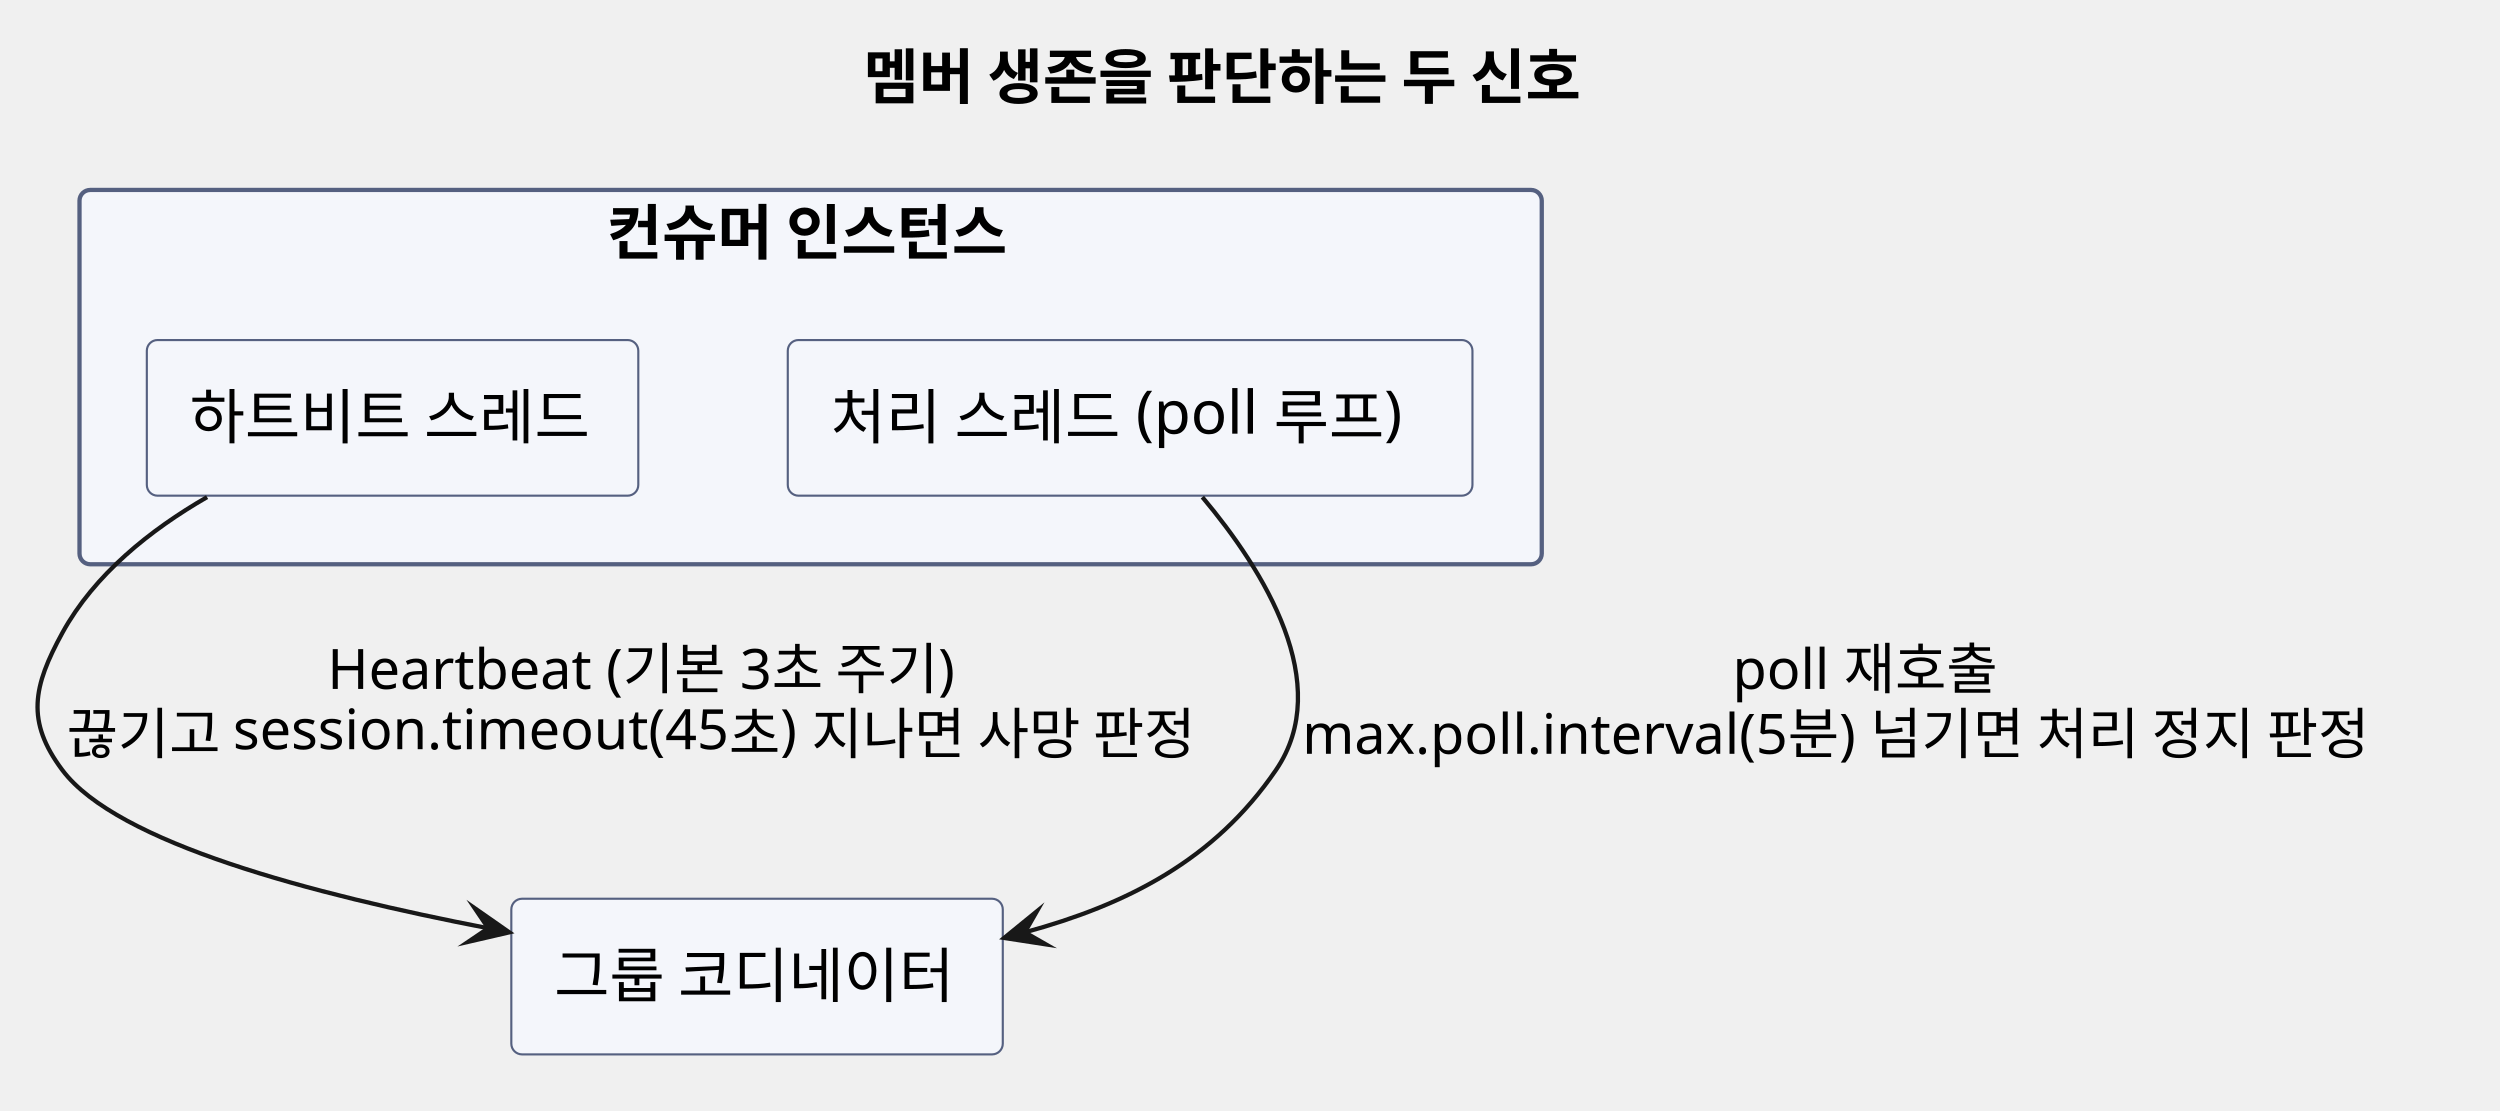
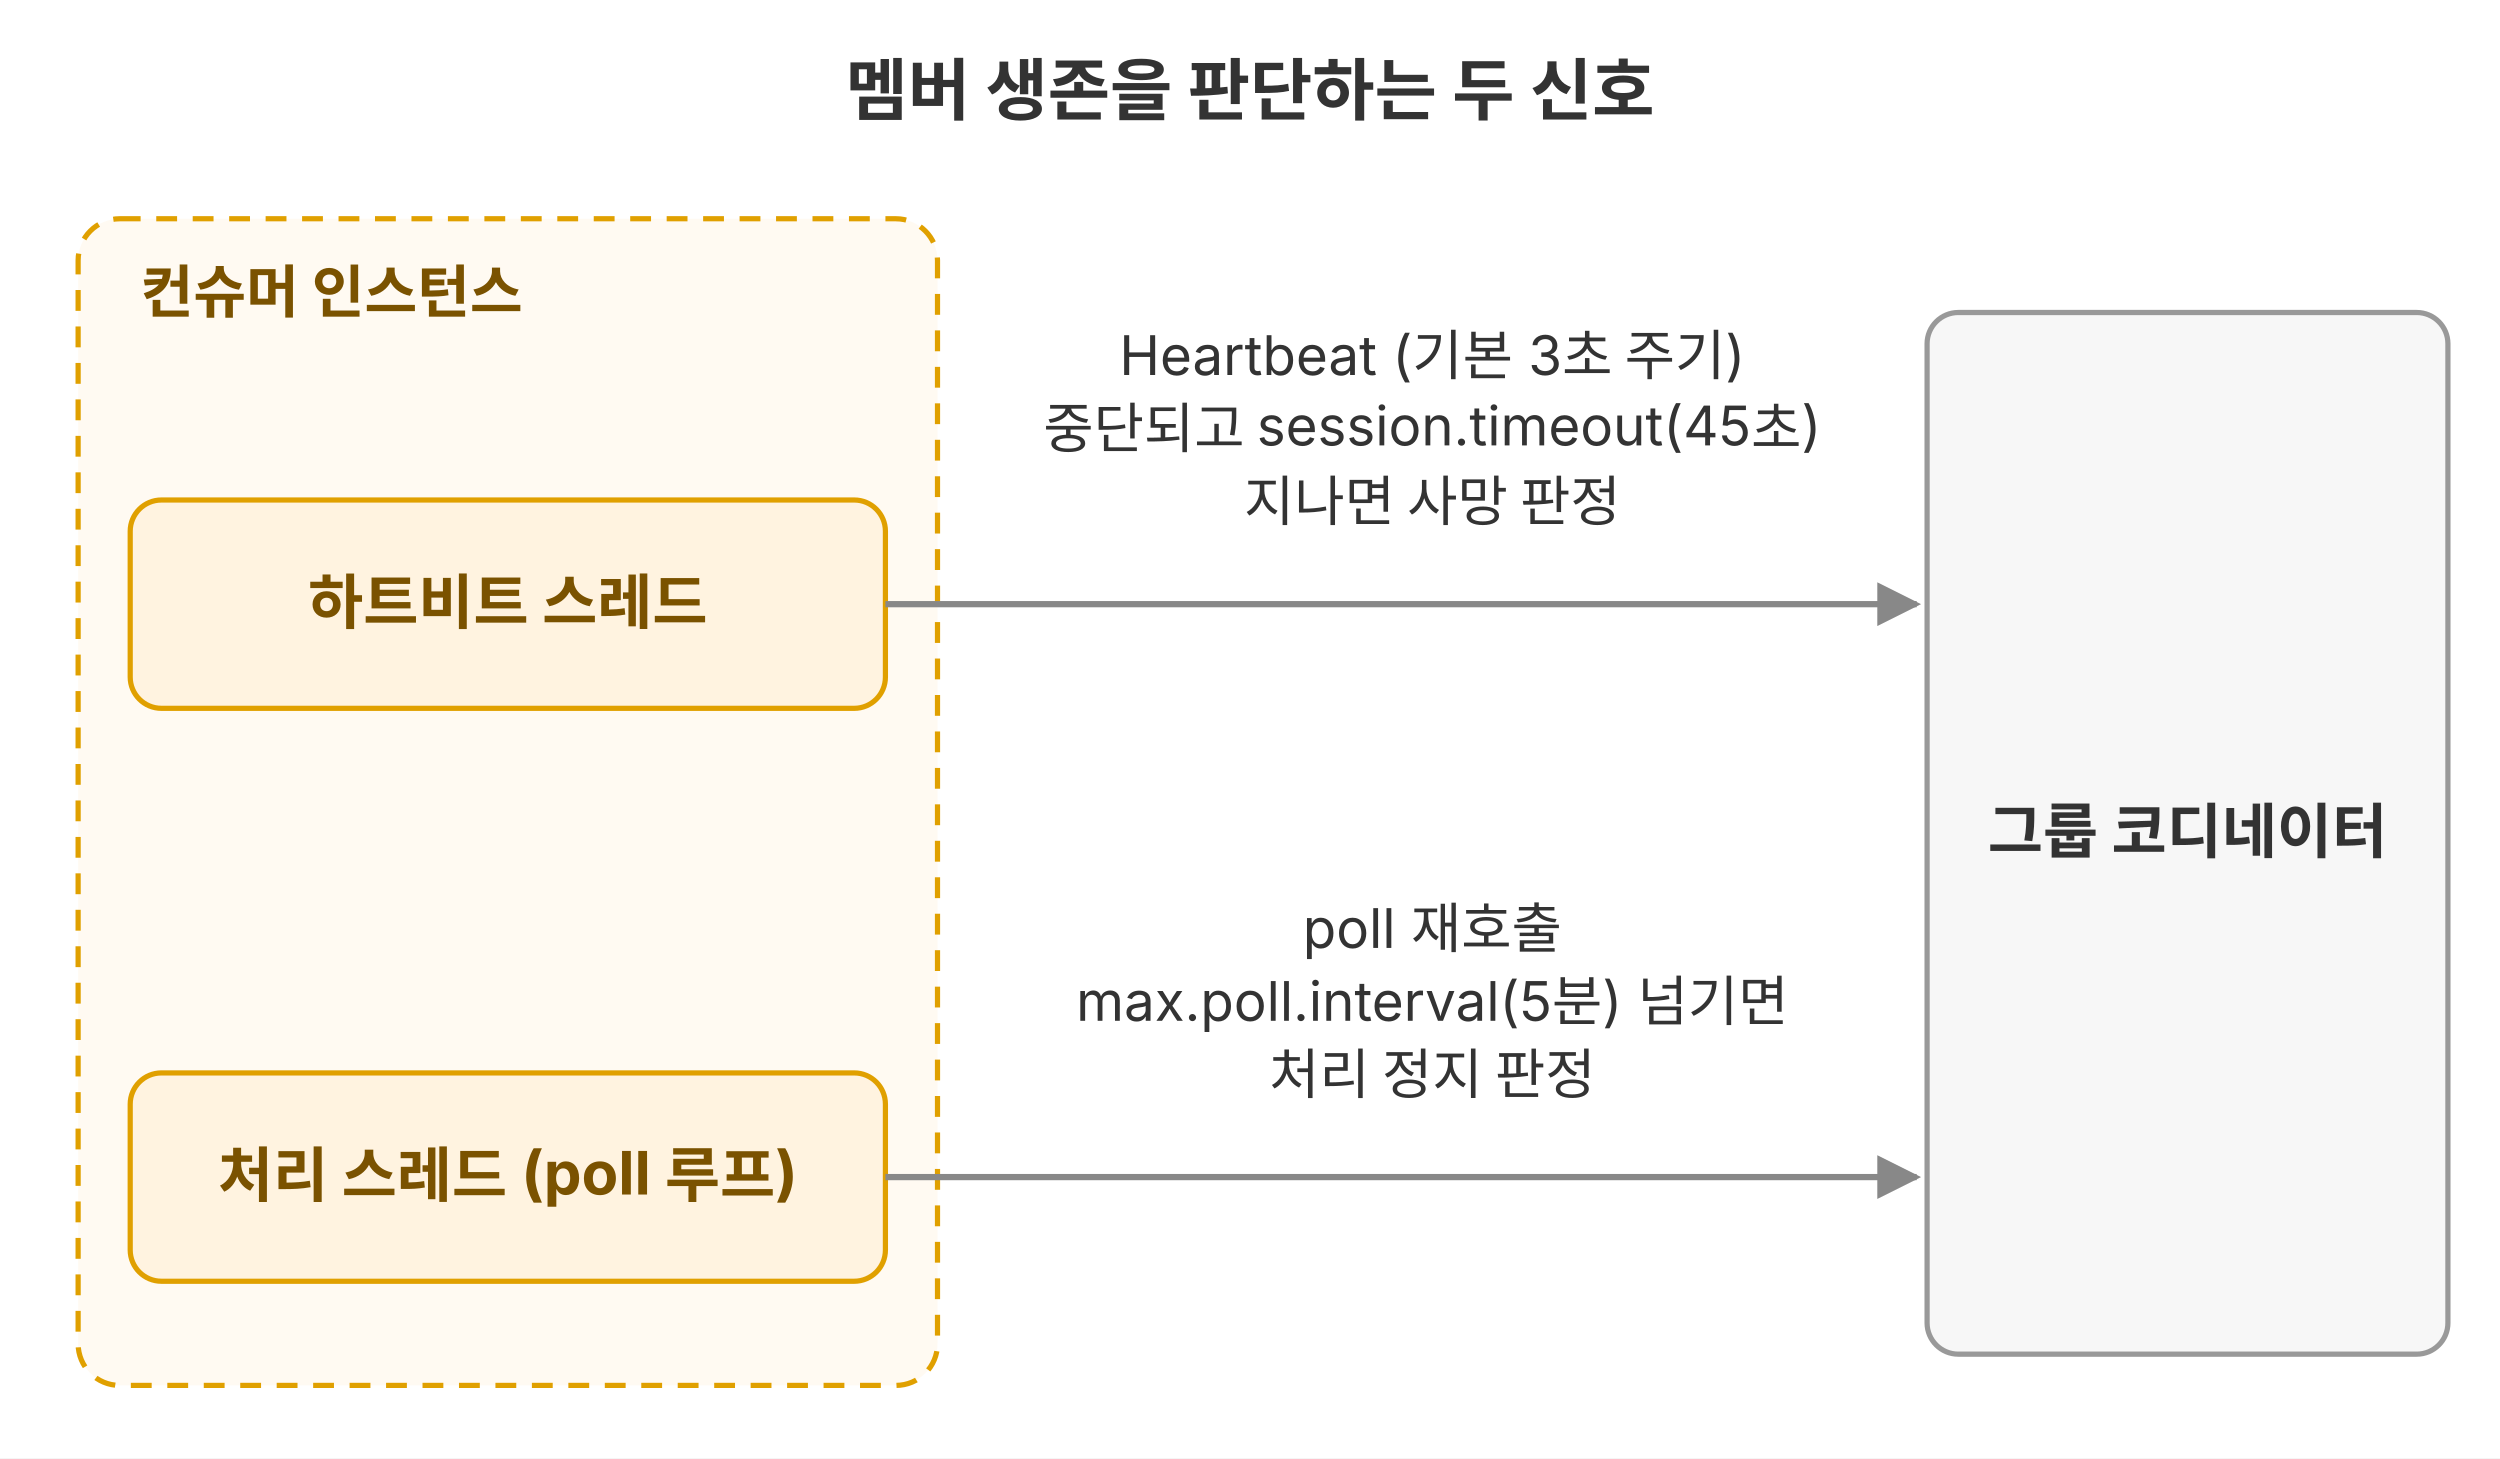
- <svg xmlns="http://www.w3.org/2000/svg" contentStyleType="text/css" data-diagram-type="DESCRIPTION" height="259px" preserveAspectRatio="none" style="width:583px;height:259px;background:#FFFFFF;" version="1.1" viewBox="0 0 583 259" width="583px" zoomAndPan="magnify">
-   <defs />
-   <g>
-     <g class="title" data-source-line="6">
-       <text fill="#000000" font-family="sans-serif" font-size="14" font-weight="700" lengthAdjust="spacing" textLength="174.055" x="201.374" y="22.995">멤버 생존을 판단하는 두 신호</text>
-     </g>
-     <g class="cluster" data-qualified-name="... ...." data-source-line="8" id="ent0001">
-       <rect fill="#F4F6FB" height="87.29" rx="2.5" ry="2.5" style="stroke:#556080;stroke-width:1;" width="341" x="18.54" y="44.297" />
-       <text fill="#000000" font-family="sans-serif" font-size="14" font-weight="700" lengthAdjust="spacing" textLength="95.034" x="141.523" y="59.292">컨슈머 인스턴스</text>
-     </g>
-     <g class="entity" data-qualified-name="... .....hb" data-source-line="9" id="ent0002">
-       <rect fill="#F4F6FB" height="36.297" rx="2.5" ry="2.5" style="stroke:#556080;stroke-width:0.5;" width="114.61" x="34.24" y="79.297" />
-       <text fill="#000000" font-family="sans-serif" font-size="14" lengthAdjust="spacing" textLength="94.61" x="44.24" y="102.292">하트비트 스레드</text>
-     </g>
-     <g class="entity" data-qualified-name="... .....pl" data-source-line="10" id="ent0003">
-       <rect fill="#F4F6FB" height="36.297" rx="2.5" ry="2.5" style="stroke:#556080;stroke-width:0.5;" width="159.666" x="183.71" y="79.297" />
-       <text fill="#000000" font-family="sans-serif" font-size="14" lengthAdjust="spacing" textLength="139.666" x="193.71" y="102.292">처리 스레드 (poll 루프)</text>
-     </g>
-     <g class="entity" data-qualified-name="gc" data-source-line="12" id="ent0004">
-       <rect fill="#F4F6FB" height="36.297" rx="2.5" ry="2.5" style="stroke:#556080;stroke-width:0.5;" width="114.61" x="119.24" y="209.587" />
-       <text fill="#000000" font-family="sans-serif" font-size="14" lengthAdjust="spacing" textLength="94.61" x="129.24" y="232.582">그룹 코디네이터</text>
-     </g>
-     <g class="link" data-entity-1="ent0002" data-entity-2="ent0004" data-link-type="dependency" data-source-line="14" id="lnk5">
-       <path d="M48.29,115.927 C35.04,123.567 22.01,133.957 14.54,147.587 C7.7,160.067 6,168.217 14.54,179.587 C27.29,196.577 72.661,208.497 113.861,216.467" fill="none" id="hb-to-gc" style="stroke:#181818;stroke-width:1;" />
-       <polygon fill="#181818" points="118.77,217.417,110.694,211.78,113.861,216.467,109.174,219.635,118.77,217.417" style="stroke:#181818;stroke-width:1;stroke-linejoin:miter;stroke-miterlimit:10;" />
-       <text fill="#000000" font-family="sans-serif" font-size="13" lengthAdjust="spacing" textLength="156.107" x="76.331" y="160.654">Heartbeat (기본 3초 주기)</text>
-       <text fill="#000000" font-family="sans-serif" font-size="13" lengthAdjust="spacing" textLength="277.69" x="15.54" y="175.787">끊기고 session.timeout(45초) 지나면 사망 판정</text>
-     </g>
-     <g class="link" data-entity-1="ent0003" data-entity-2="ent0004" data-link-type="dependency" data-source-line="15" id="lnk6">
-       <path d="M280.39,115.927 C294.81,133.097 311.25,159.537 297.54,179.587 C283.16,200.627 262.725,210.965 238.995,217.415" fill="none" id="pl-to-gc" style="stroke:#181818;stroke-width:1;" />
-       <polygon fill="#181818" points="234.17,218.727,243.904,220.226,238.995,217.415,241.806,212.506,234.17,218.727" style="stroke:#181818;stroke-width:1;stroke-linejoin:miter;stroke-miterlimit:10;" />
-       <text fill="#000000" font-family="sans-serif" font-size="13" lengthAdjust="spacing" textLength="63.441" x="404.021" y="160.654">poll 재호출</text>
-       <text fill="#000000" font-family="sans-serif" font-size="13" lengthAdjust="spacing" textLength="264.123" x="303.68" y="175.787">max.poll.interval(5분) 넘기면 처리 정지 판정</text>
-     </g>
-   </g>
+ <svg xmlns="http://www.w3.org/2000/svg" width="480" height="280" viewBox="0 0 480 280" font-family="-apple-system, 'Segoe UI', 'Noto Sans KR', sans-serif">
+   <defs>
+     <marker id="ah" viewBox="0 0 10 10" refX="9" refY="5" markerWidth="7" markerHeight="7" orient="auto-start-reverse">
+       <path d="M0,0 L10,5 L0,10 z" fill="#888" />
+     </marker>
+   </defs>
+   <rect x="0" y="0" width="480" height="280" fill="#FFFFFF" />
+   <text x="240.0" y="22" font-size="13" fill="#333" text-anchor="middle" font-weight="bold">멤버 생존을 판단하는 두 신호</text>
+   <rect x="15" y="42" width="165" height="224" rx="8" fill="#FFFAF2" stroke="#E0A000" stroke-dasharray="4 3" />
+   <text x="27" y="60" font-size="11" fill="#7A5200" text-anchor="start" font-weight="bold">컨슈머 인스턴스</text>
+   <rect x="25" y="96" width="145" height="40" rx="6" fill="#FFF3E0" stroke="#E0A000" />
+   <text x="97.5" y="119.75" font-size="11.5" fill="#7A5200" text-anchor="middle" font-weight="bold">하트비트 스레드</text>
+   <rect x="25" y="206" width="145" height="40" rx="6" fill="#FFF3E0" stroke="#E0A000" />
+   <text x="97.5" y="229.75" font-size="11.5" fill="#7A5200" text-anchor="middle" font-weight="bold">처리 스레드 (poll 루프)</text>
+   <rect x="370" y="60" width="100" height="200" rx="6" fill="#F7F7F7" stroke="#999999" />
+   <text x="420.0" y="163.75" font-size="11.5" fill="#333" text-anchor="middle" font-weight="bold">그룹 코디네이터</text>
+   <line x1="170" y1="116" x2="368" y2="116" stroke="#888" stroke-width="1.2" marker-end="url(#ah)" />
+   <text x="275" y="72" font-size="10.5" fill="#333" text-anchor="middle">Heartbeat (기본 3초 주기)</text>
+   <text x="275" y="86" font-size="10.5" fill="#333" text-anchor="middle">중단되고 session.timeout(45초)</text>
+   <text x="275" y="100" font-size="10.5" fill="#333" text-anchor="middle">지나면 사망 판정</text>
+   <line x1="170" y1="226" x2="368" y2="226" stroke="#888" stroke-width="1.2" marker-end="url(#ah)" />
+   <text x="275" y="182" font-size="10.5" fill="#333" text-anchor="middle">poll 재호출</text>
+   <text x="275" y="196" font-size="10.5" fill="#333" text-anchor="middle">max.poll.interval(5분) 넘기면</text>
+   <text x="275" y="210" font-size="10.5" fill="#333" text-anchor="middle">처리 정지 판정</text>
</svg>
